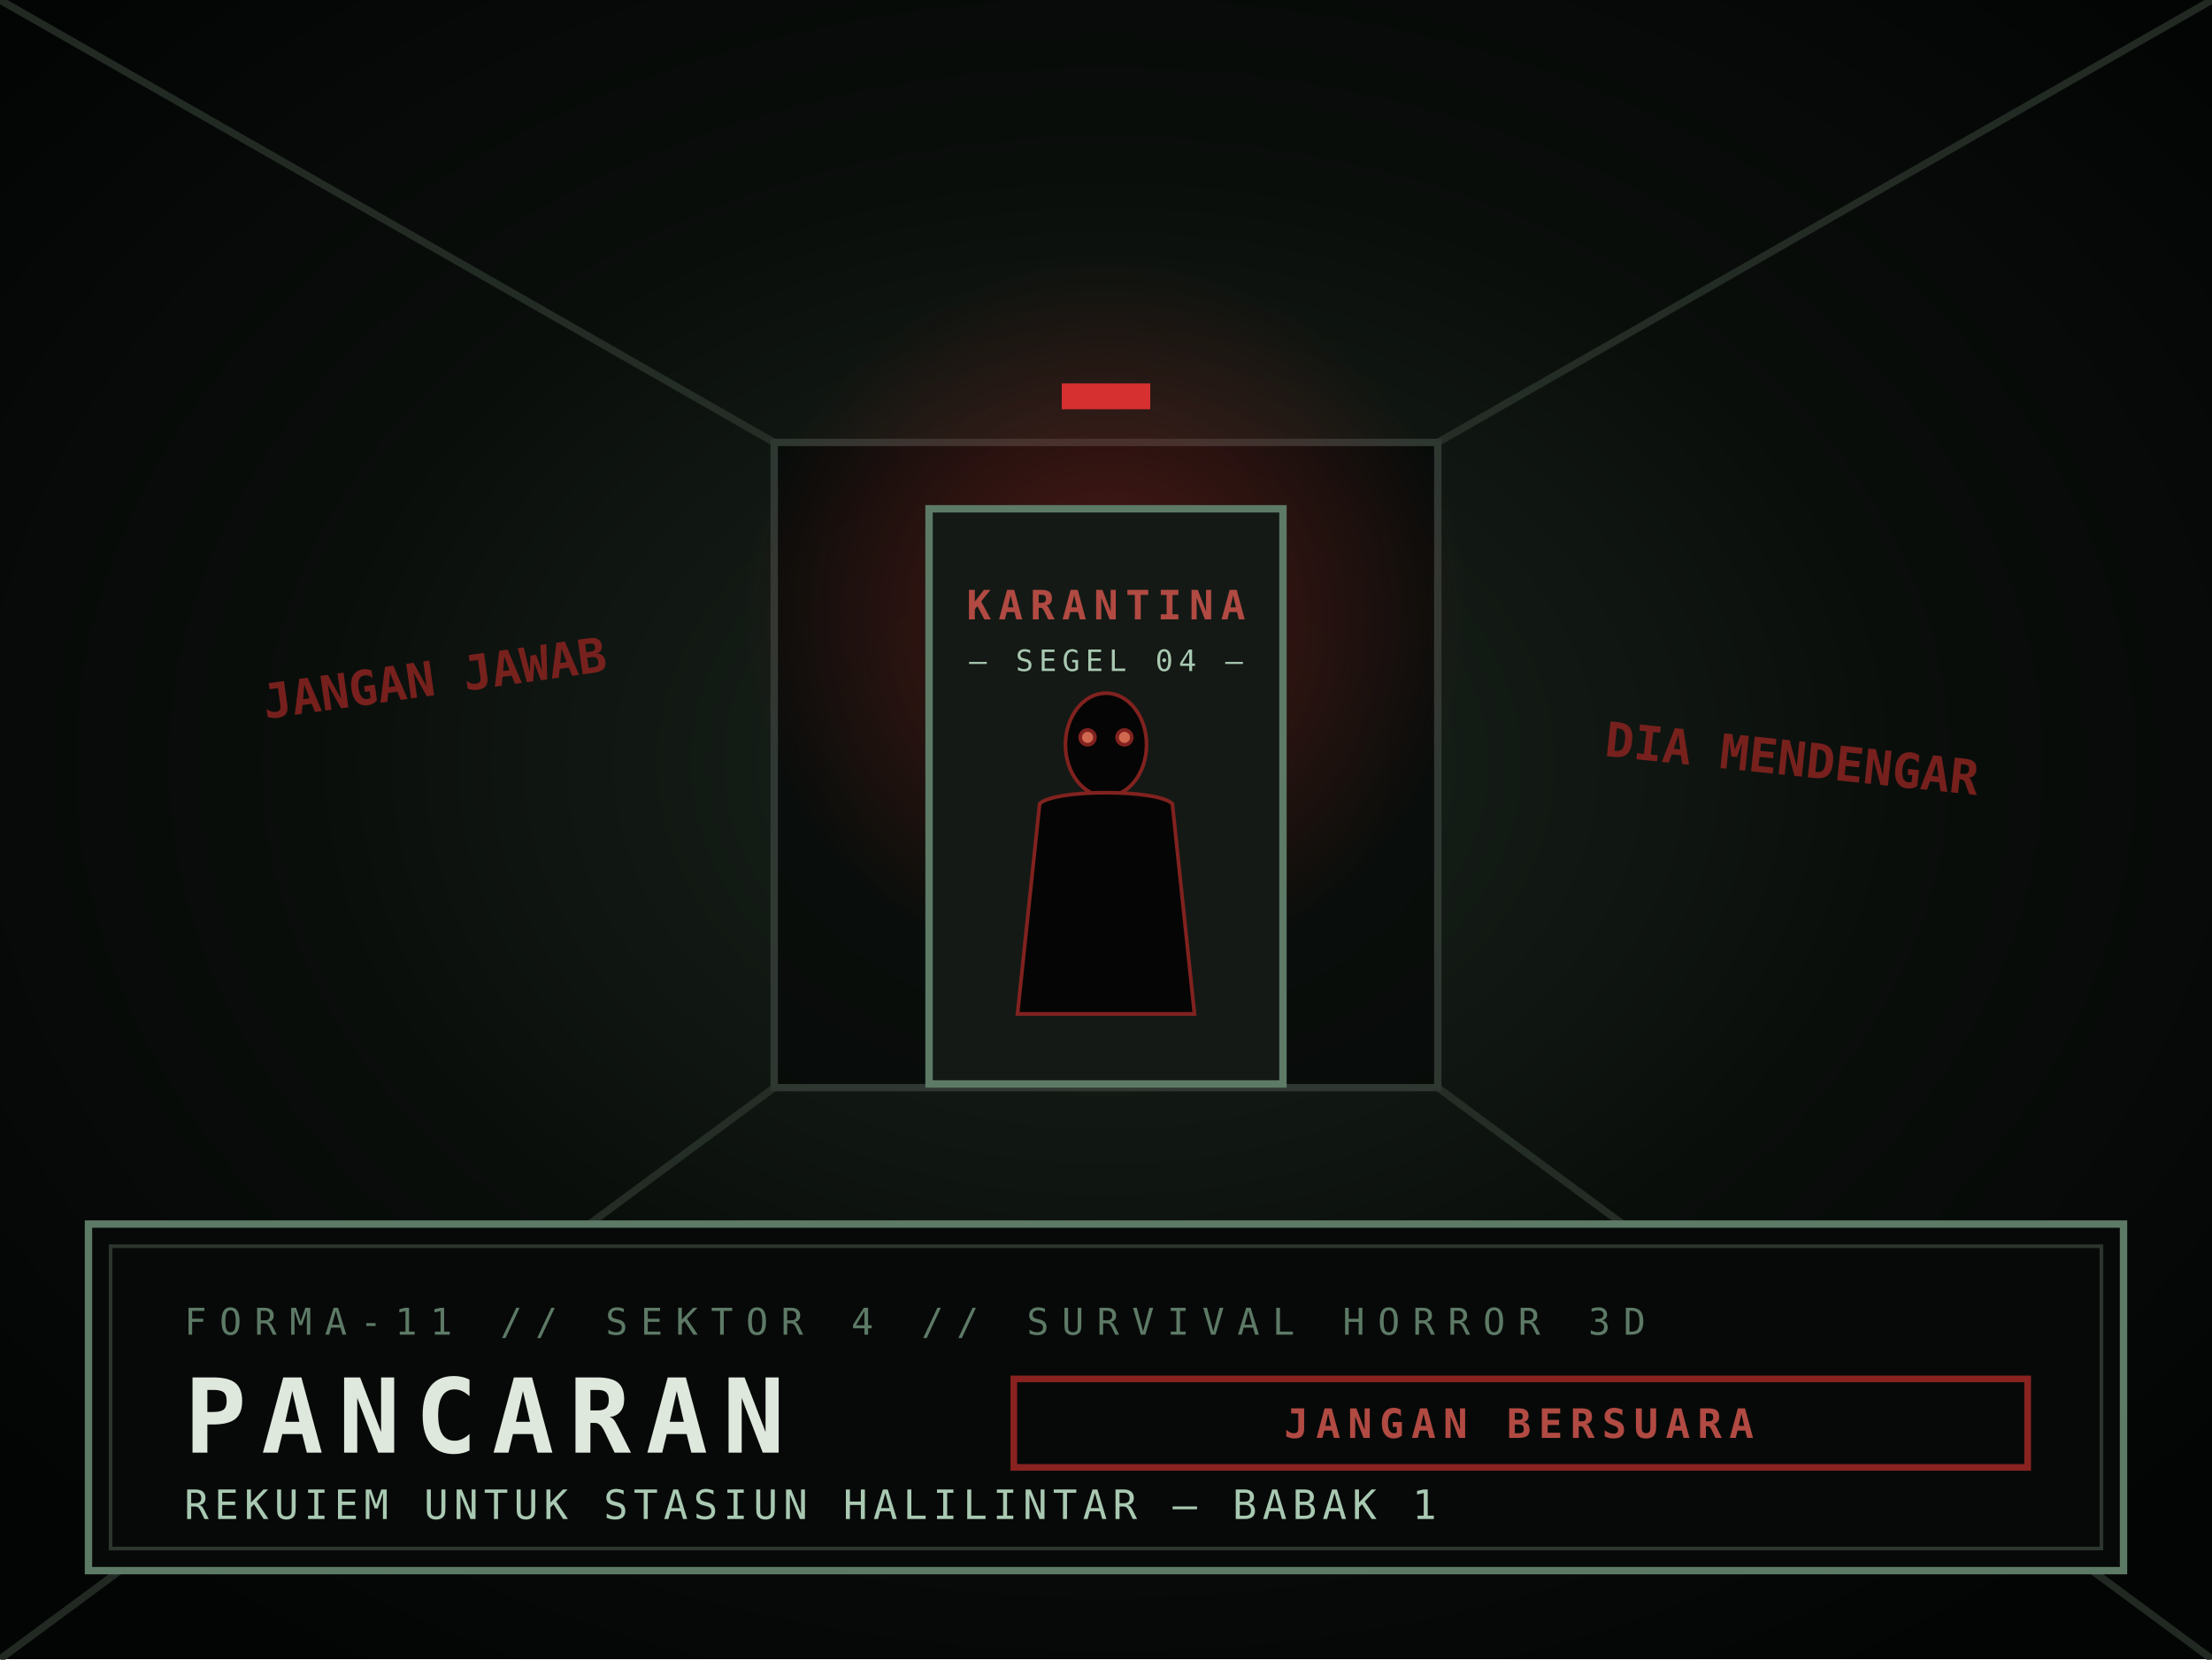
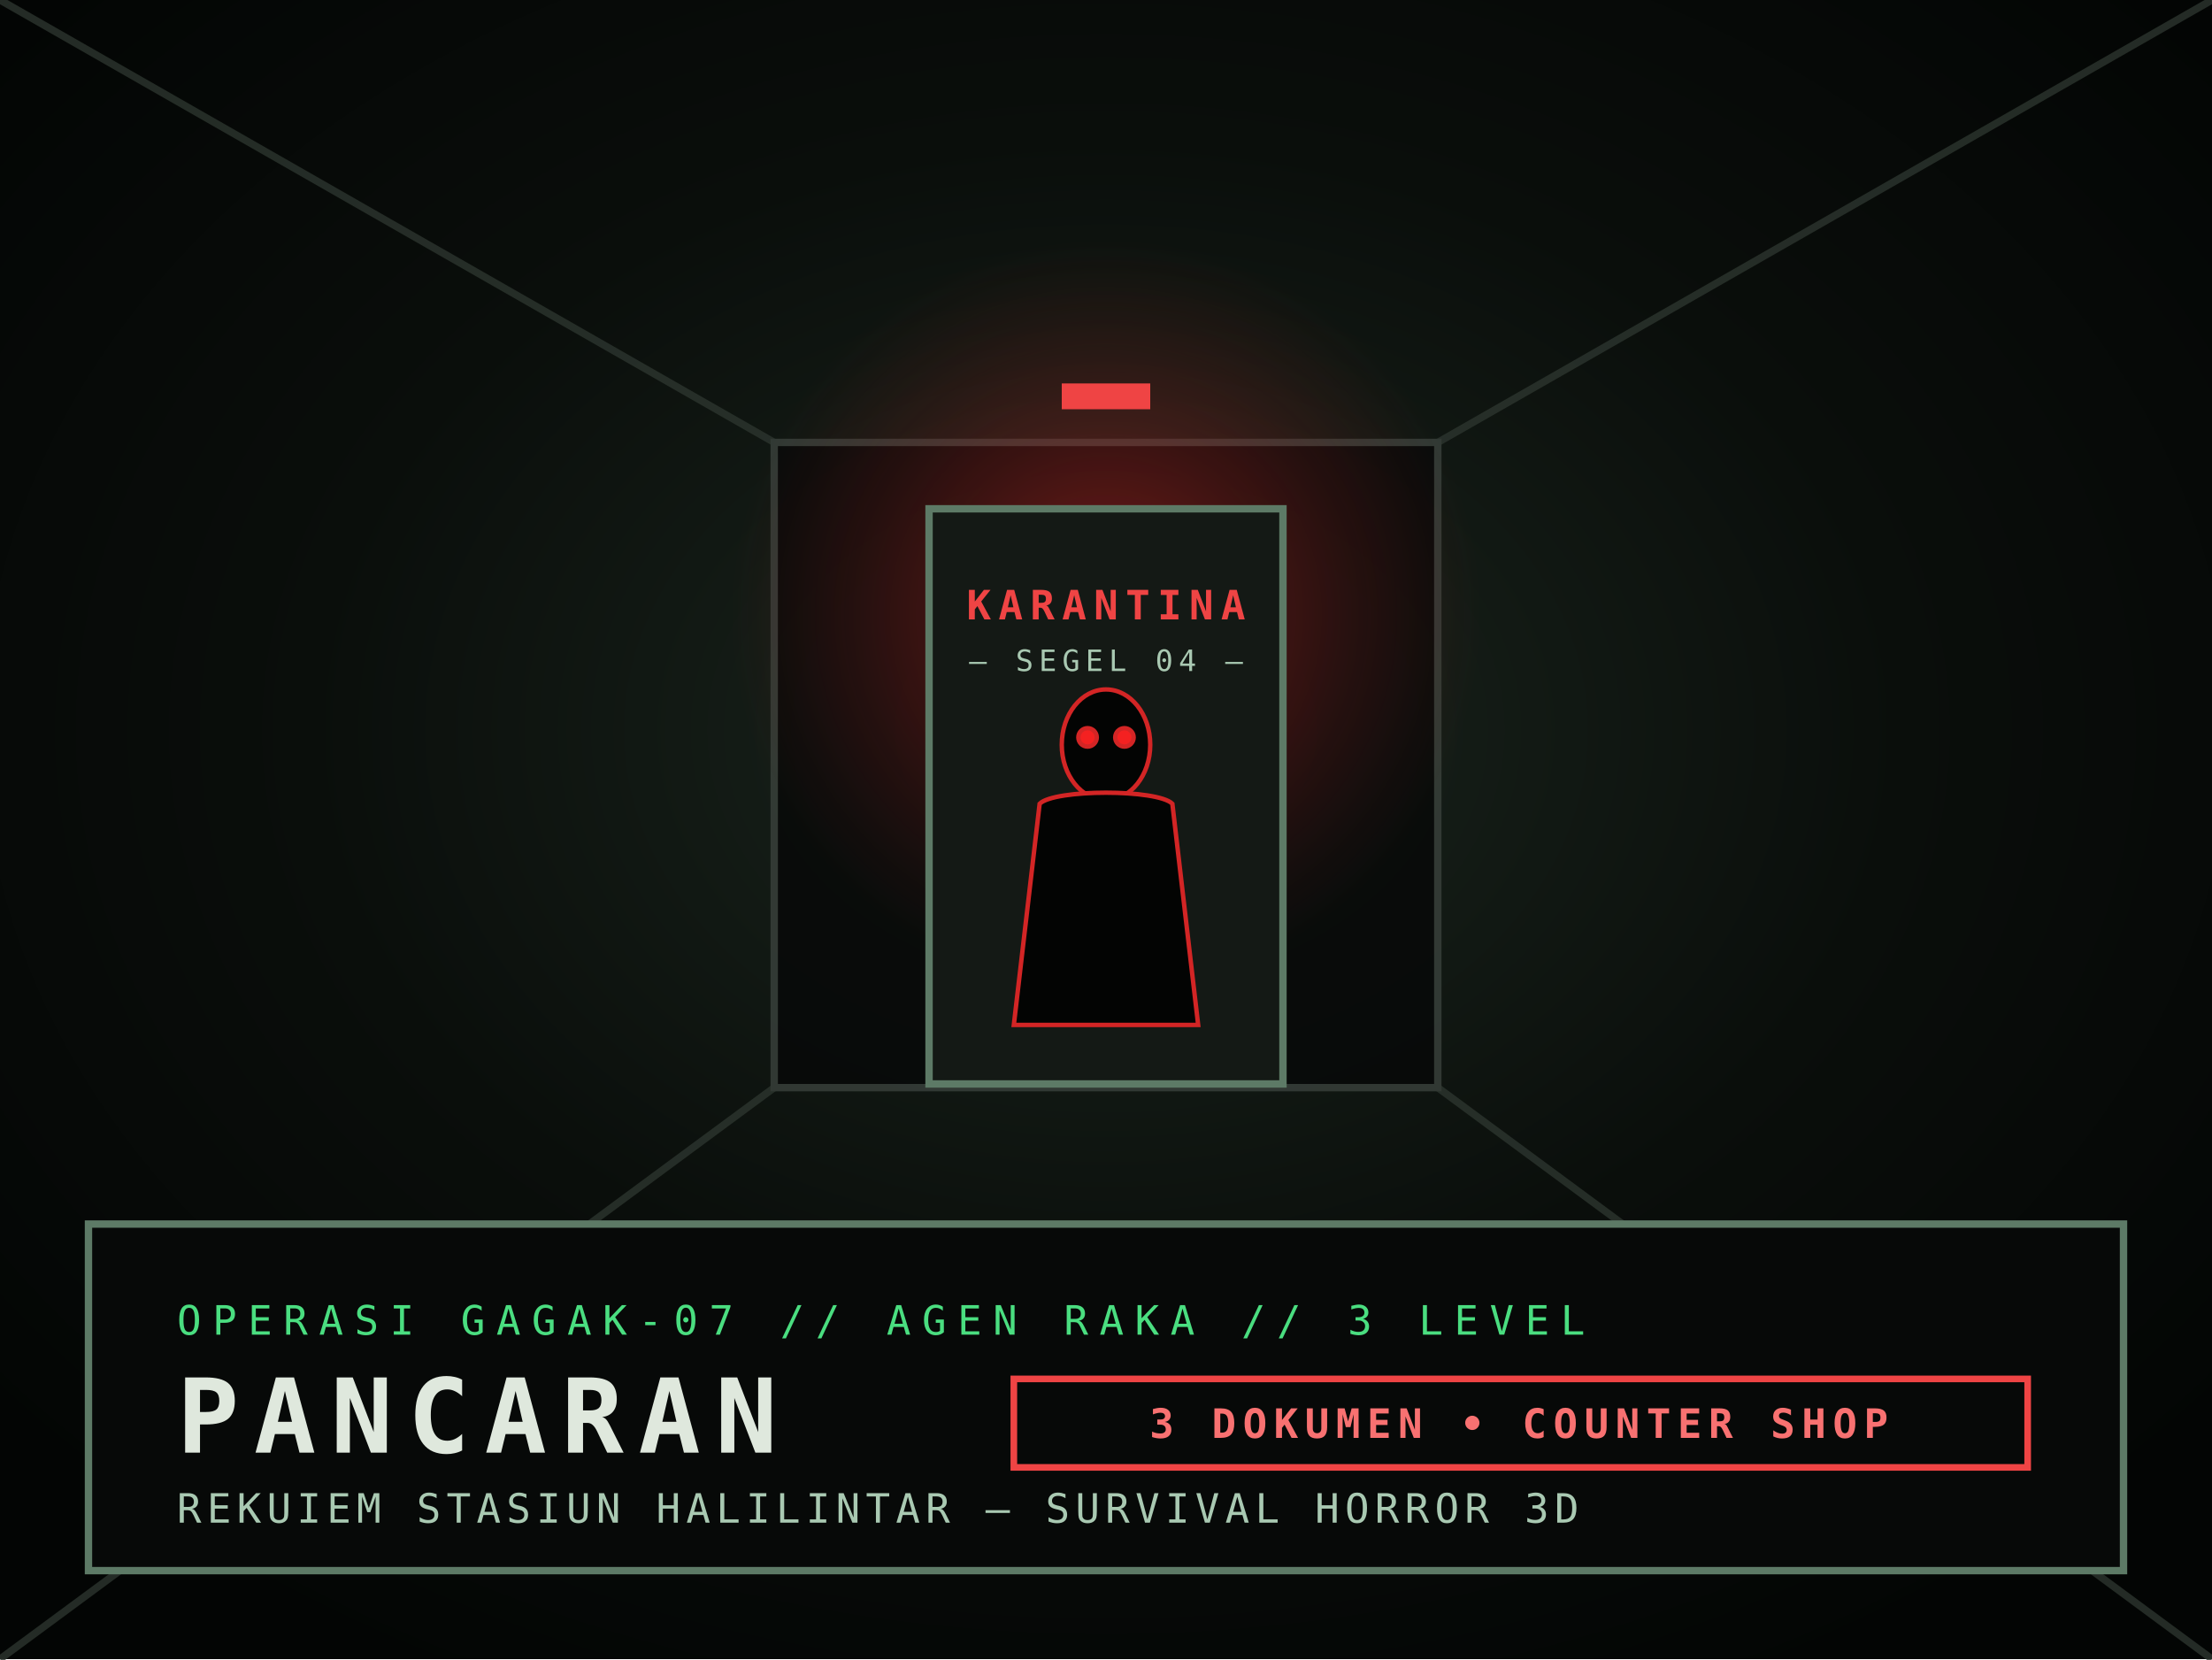
<svg xmlns="http://www.w3.org/2000/svg" viewBox="0 0 600 450" width="100%" height="100%">
  <defs>
-     <radialGradient id="corridor" cx="50%" cy="46%" r="65%">
+     <radialGradient id="corridor" cx="50%" cy="44%" r="65%">
      <stop offset="0%" stop-color="#1b261e" />
      <stop offset="55%" stop-color="#0a0e0b" />
      <stop offset="100%" stop-color="#030504" />
    </radialGradient>
    <radialGradient id="redGlow" cx="50%" cy="42%" r="35%">
-       <stop offset="0%" stop-color="#8a2320" stop-opacity="0.55" />
+       <stop offset="0%" stop-color="#dc2626" stop-opacity="0.55" />
      <stop offset="100%" stop-color="#8a2320" stop-opacity="0" />
    </radialGradient>
  </defs>
  <rect width="600" height="450" fill="url(#corridor)" />
-   <g stroke="#2c352e" stroke-width="2" opacity="0.75">
+   <g stroke="#2c352e" stroke-width="2" opacity="0.8">
    <line x1="0" y1="0" x2="210" y2="120" />
    <line x1="600" y1="0" x2="390" y2="120" />
    <line x1="0" y1="450" x2="210" y2="295" />
    <line x1="600" y1="450" x2="390" y2="295" />
    <rect x="210" y="120" width="180" height="175" fill="#060807" stroke="#39413c" stroke-width="2" />
  </g>
-   <circle cx="300" cy="190" r="140" fill="url(#redGlow)" />
+   <circle cx="300" cy="190" r="145" fill="url(#redGlow)" />
  <rect x="252" y="138" width="96" height="156" fill="#141915" stroke="#5d7a66" stroke-width="2" />
-   <rect x="288" y="104" width="24" height="7" fill="#d63031" />
-   <text x="300" y="168" text-anchor="middle" fill="#b04a42" font-family="monospace" font-weight="700" font-size="11" letter-spacing="2">KARANTINA</text>
+   <rect x="288" y="104" width="24" height="7" fill="#ef4444" />
+   <text x="300" y="168" text-anchor="middle" fill="#ef4444" font-family="monospace" font-weight="700" font-size="11" letter-spacing="2">KARANTINA</text>
  <text x="300" y="182" text-anchor="middle" fill="#a9c9b2" font-family="monospace" font-size="8" letter-spacing="1.5">— SEGEL 04 —</text>
-   <g fill="#020302" stroke="#8a2320" stroke-width="1" opacity="0.92">
-     <ellipse cx="300" cy="202" rx="11" ry="14" />
-     <path d="M282,218 C286,214 314,214 318,218 L324,275 L276,275 Z" />
-     <circle cx="295" cy="200" r="2" fill="#e17055" />
-     <circle cx="305" cy="200" r="2" fill="#e17055" />
+   <g fill="#020302" stroke="#dc2626" stroke-width="1.2" opacity="0.95">
+     <ellipse cx="300" cy="202" rx="12" ry="15" />
+     <path d="M282,218 C286,214 314,214 318,218 L325,278 L275,278 Z" />
+     <circle cx="295" cy="200" r="2.5" fill="#ff2222" />
+     <circle cx="305" cy="200" r="2.5" fill="#ff2222" />
  </g>
-   <text x="72" y="195" fill="#8a2320" font-family="monospace" font-weight="700" font-size="13" transform="rotate(-8 72 195)" opacity="0.85">JANGAN JAWAB</text>
-   <text x="435" y="205" fill="#8a2320" font-family="monospace" font-weight="700" font-size="13" transform="rotate(6 435 205)" opacity="0.85">DIA MENDENGAR</text>
  <rect x="24" y="332" width="552" height="94" fill="#070908" stroke="#5d7a66" stroke-width="2" />
-   <rect x="30" y="338" width="540" height="82" fill="none" stroke="#2c352e" stroke-width="1" />
-   <text x="50" y="362" fill="#5d7a66" font-family="monospace" font-size="10" letter-spacing="3.5">FORMA-11 // SEKTOR 4 // SURVIVAL HORROR 3D</text>
-   <text x="50" y="394" fill="#dfe8dd" font-family="monospace" font-weight="900" font-size="28" letter-spacing="4">PANCARAN</text>
-   <rect x="275" y="374" width="275" height="24" fill="none" stroke="#8a2320" stroke-width="1.8" />
-   <text x="412" y="390" text-anchor="middle" fill="#b04a42" font-family="monospace" font-weight="700" font-size="11" letter-spacing="2">JANGAN BERSUARA</text>
-   <text x="50" y="412" fill="#a9c9b2" font-family="monospace" font-size="11" letter-spacing="1.5">REKUIEM UNTUK STASIUN HALILINTAR — BABAK 1</text>
+   <text x="48" y="362" fill="#4ade80" font-family="monospace" font-size="11" letter-spacing="3">OPERASI GAGAK-07 // AGEN RAKA // 3 LEVEL</text>
+   <text x="48" y="394" fill="#dfe8dd" font-family="monospace" font-weight="900" font-size="28" letter-spacing="4">PANCARAN</text>
+   <rect x="275" y="374" width="275" height="24" fill="none" stroke="#ef4444" stroke-width="1.8" />
+   <text x="412" y="390" text-anchor="middle" fill="#f87171" font-family="monospace" font-weight="700" font-size="11" letter-spacing="1.8">3 DOKUMEN • COUNTER SHOP</text>
+   <text x="48" y="413" fill="#a9c9b2" font-family="monospace" font-size="11" letter-spacing="1.5">REKUIEM STASIUN HALILINTAR — SURVIVAL HORROR 3D</text>
</svg>
